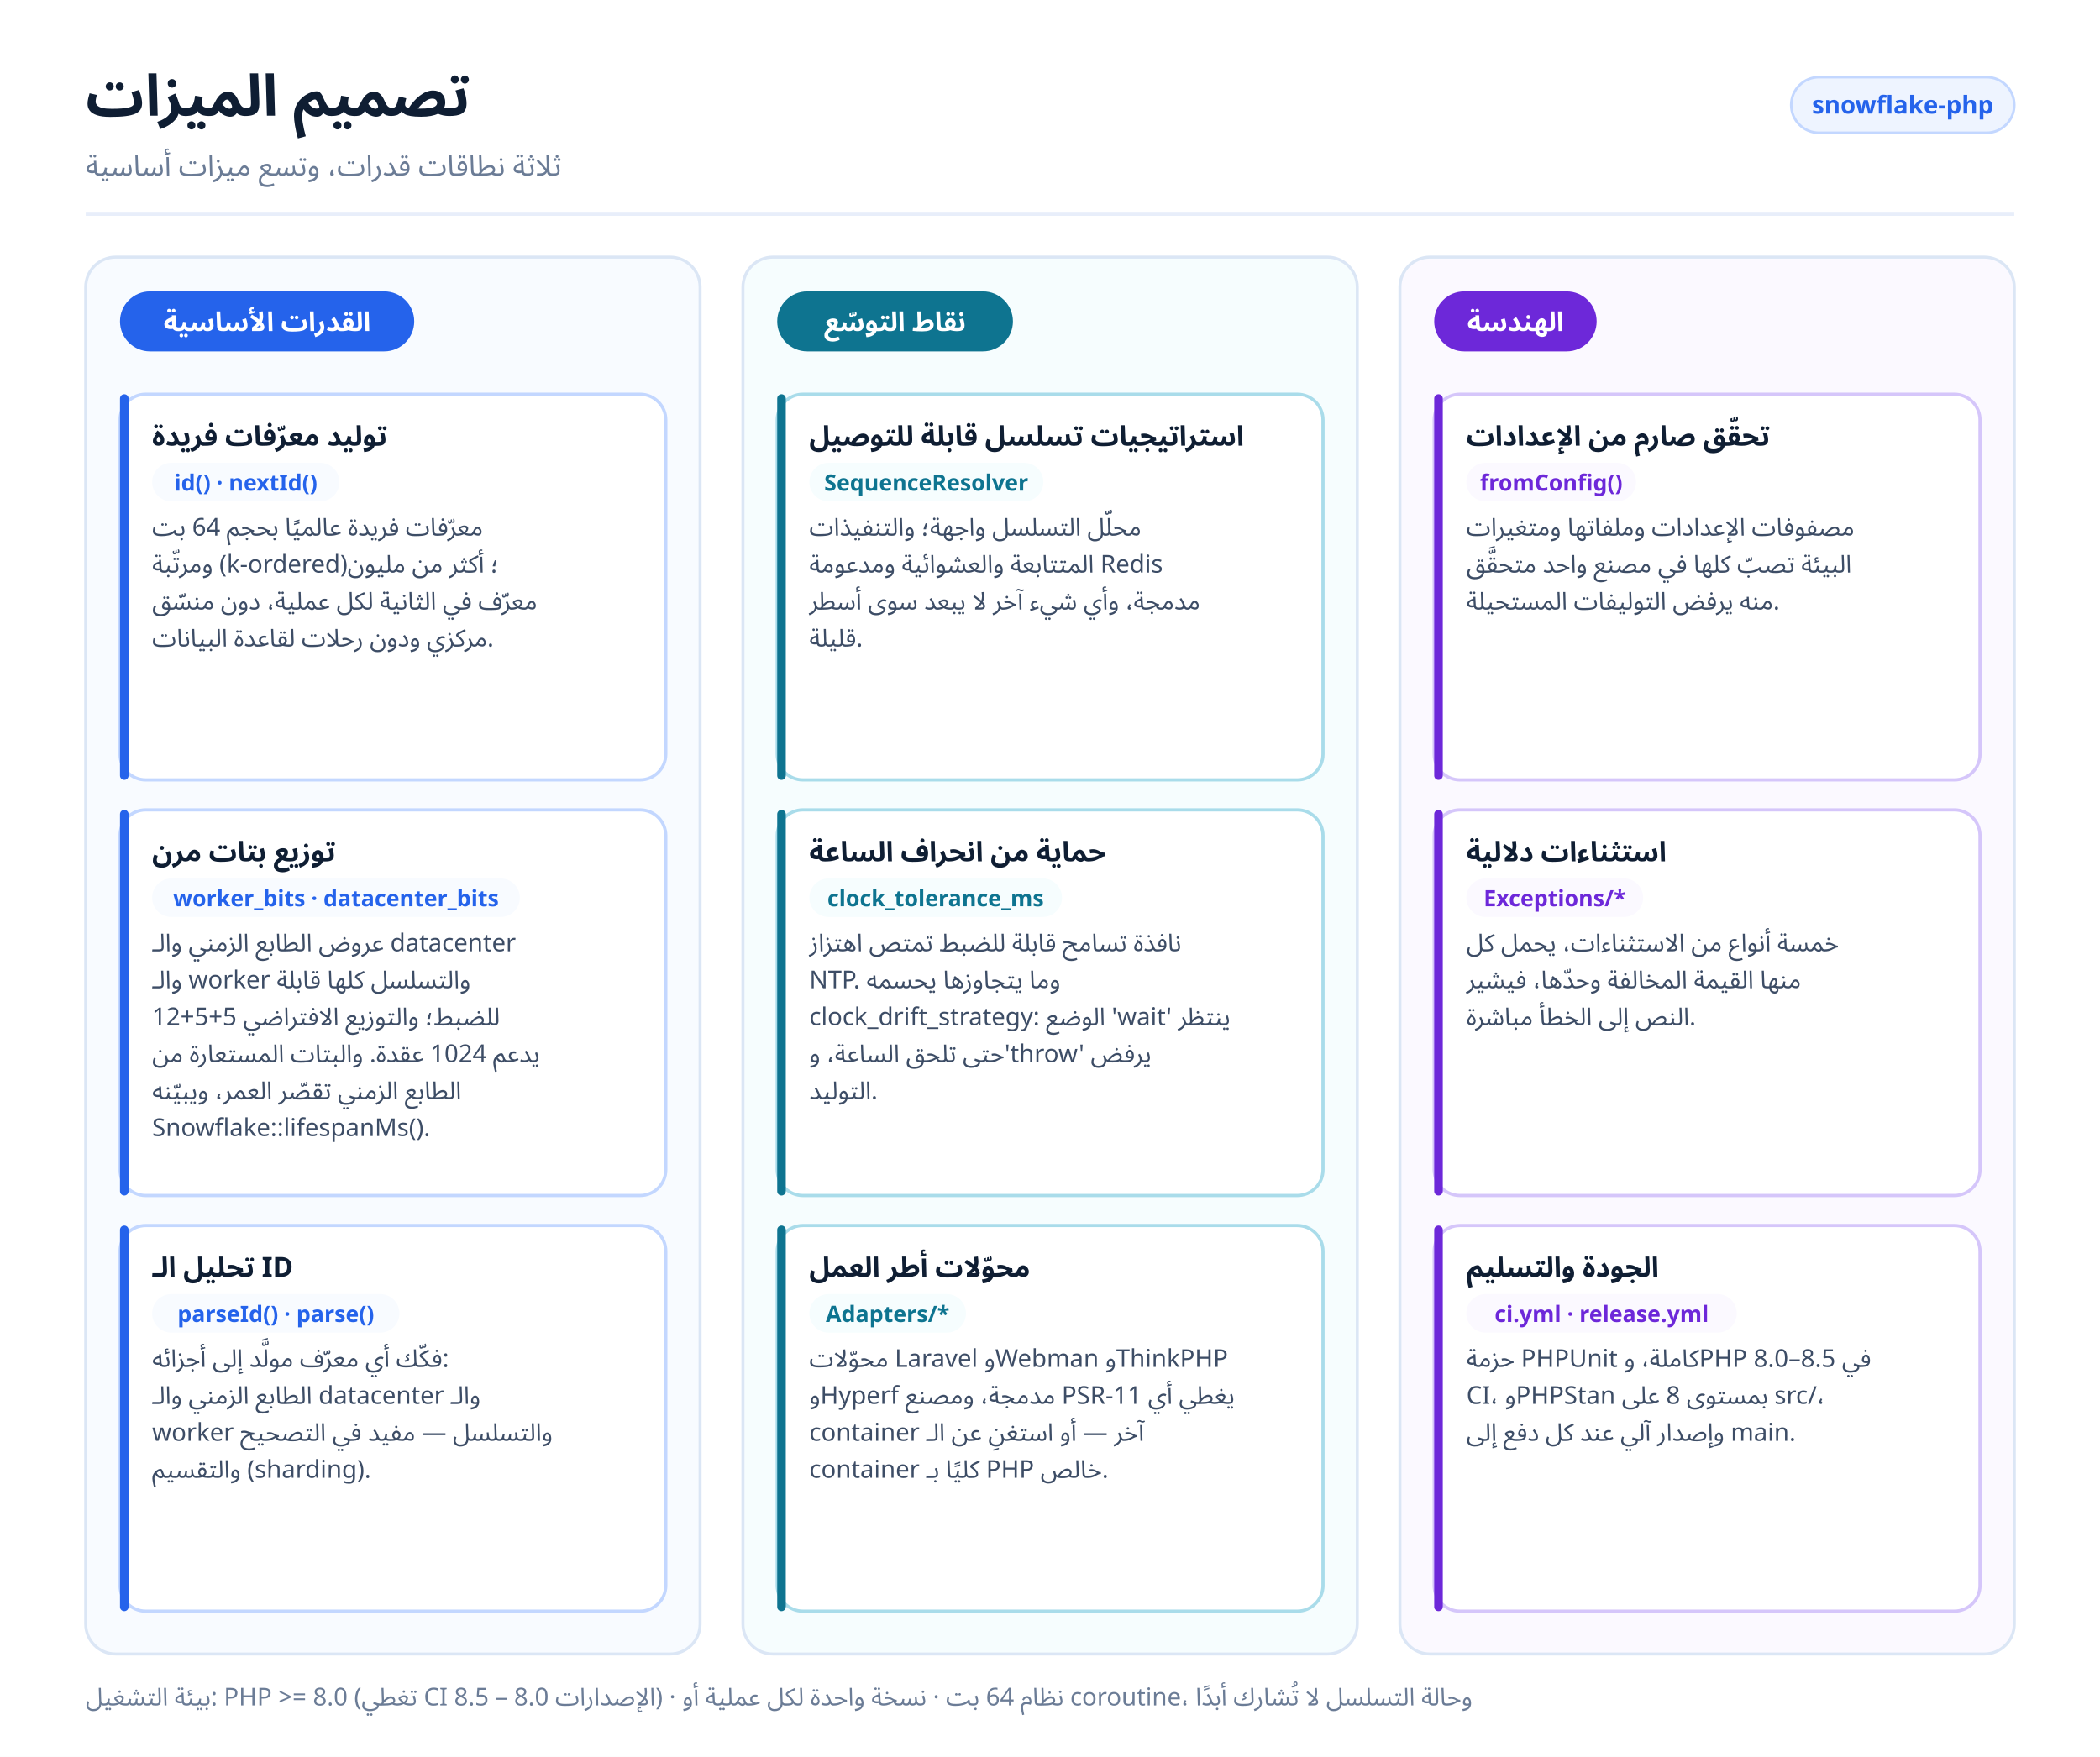
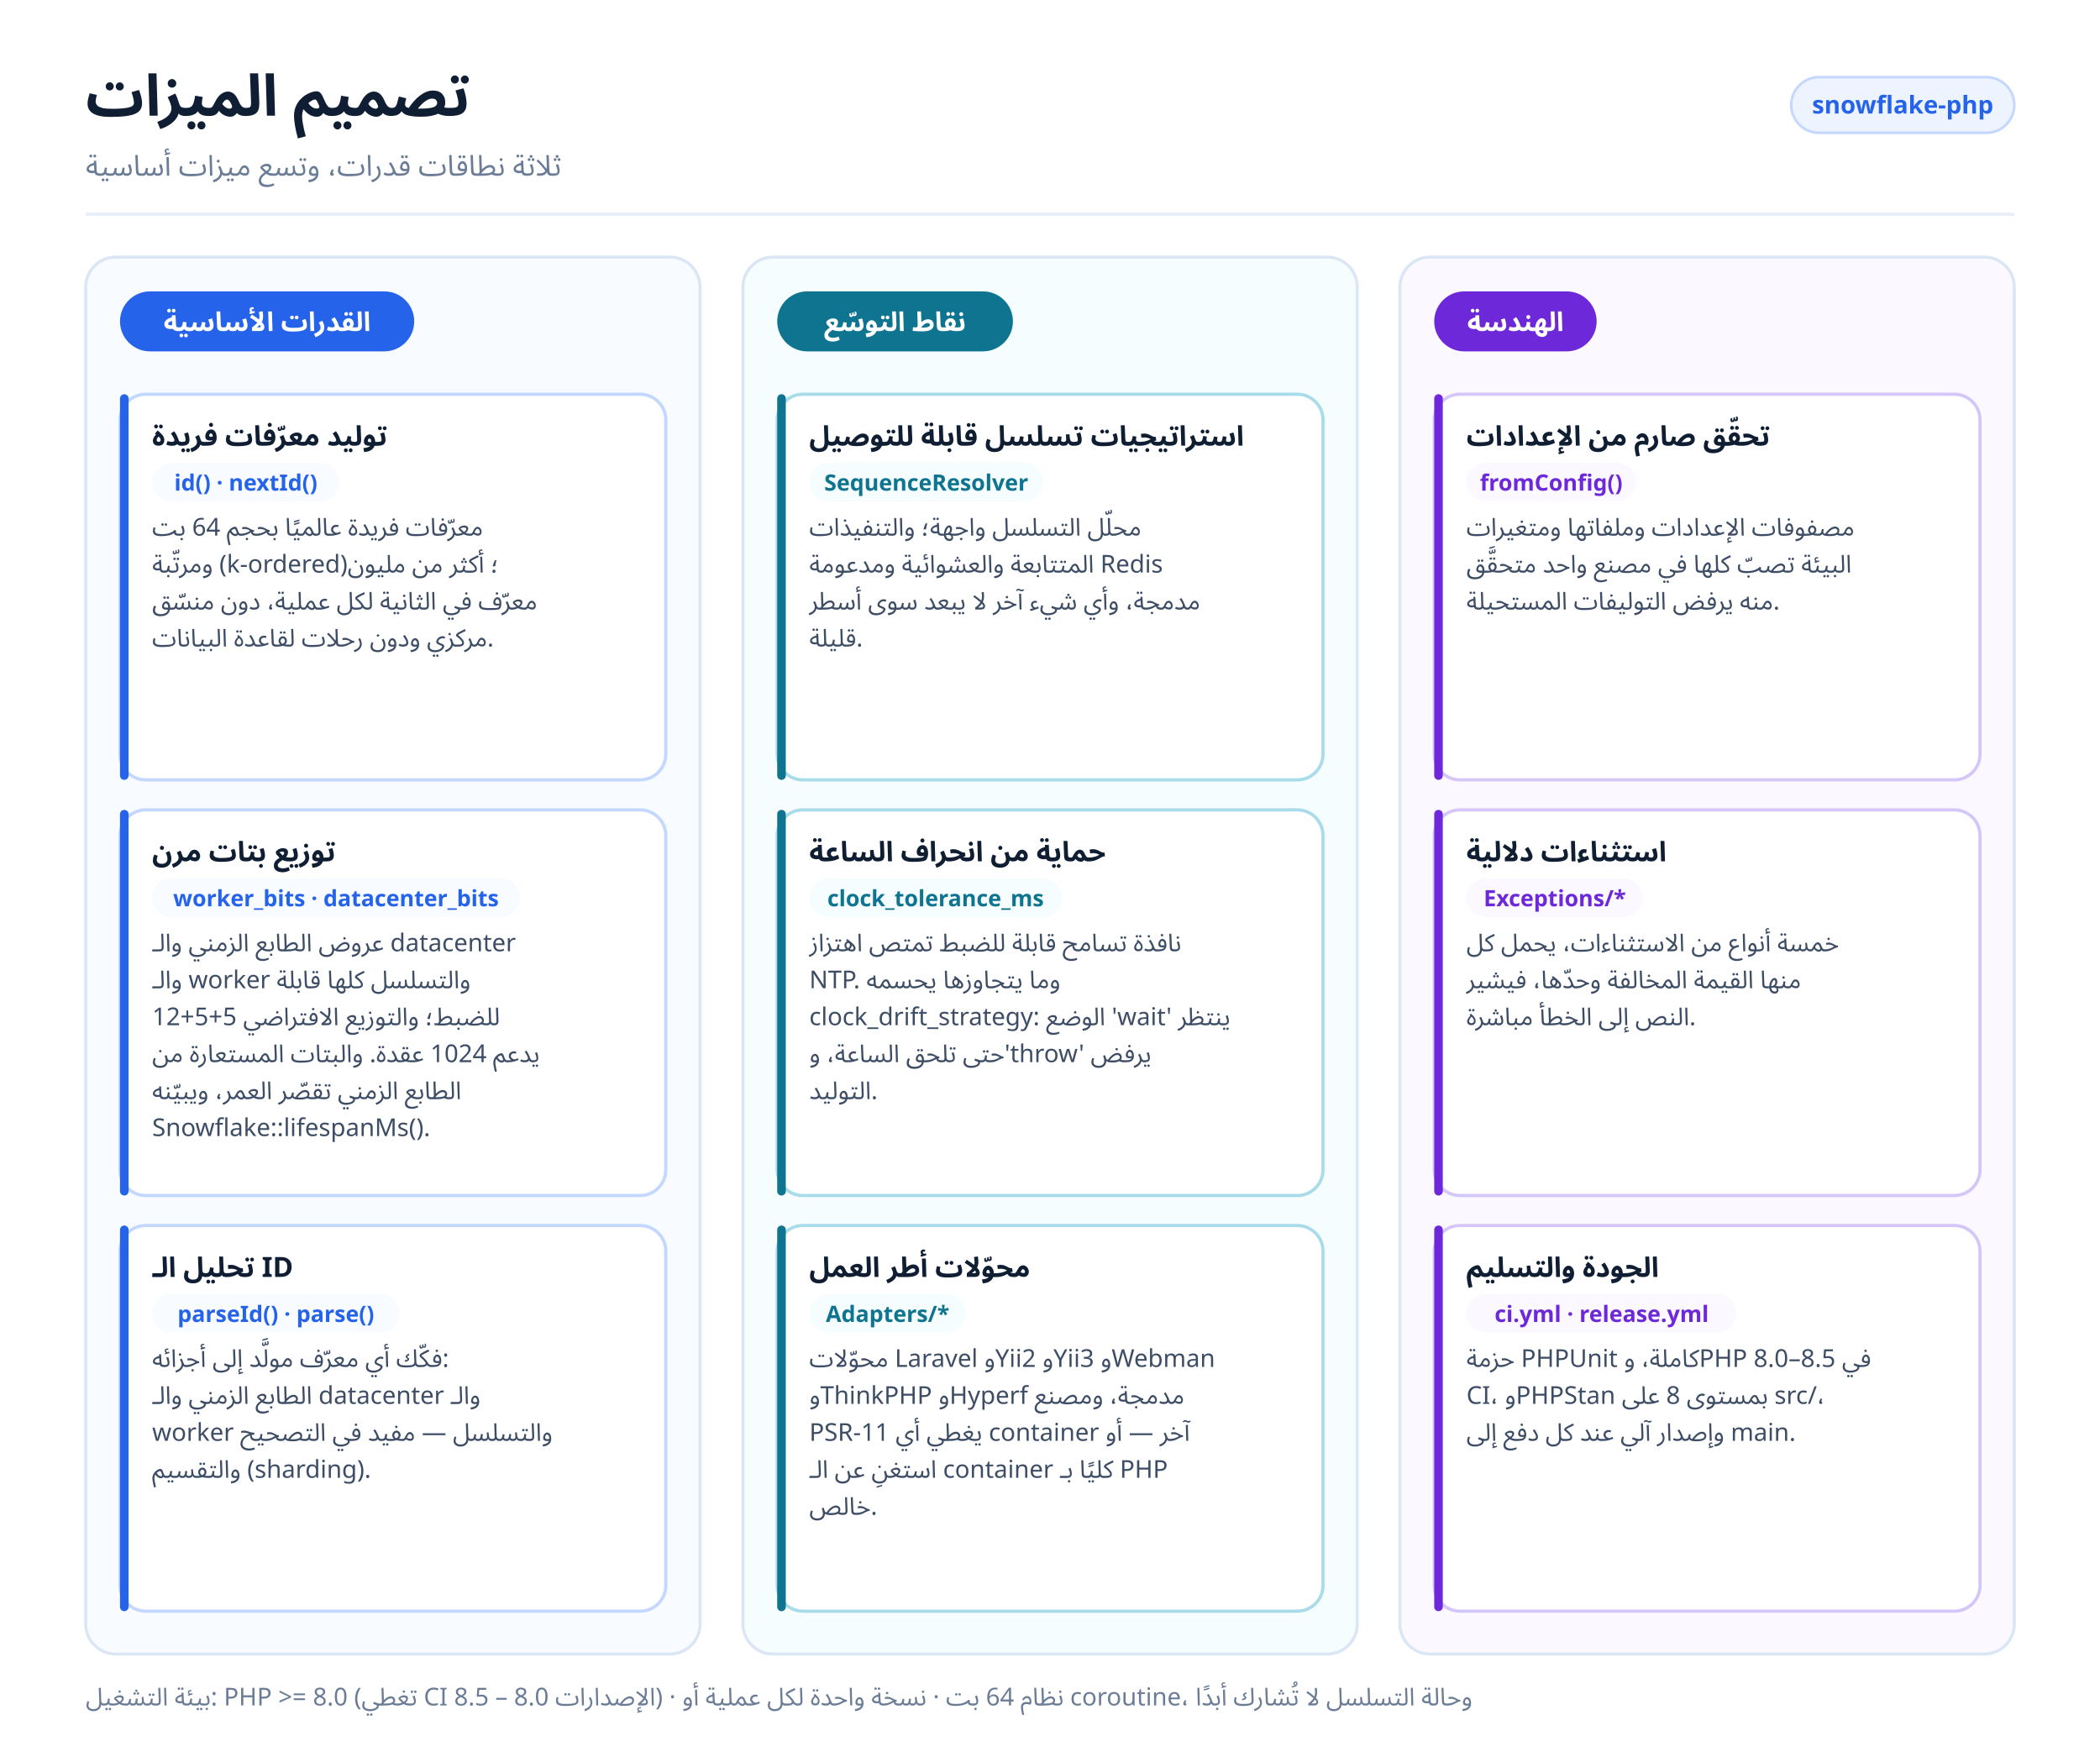
<svg xmlns="http://www.w3.org/2000/svg" viewBox="0 0 980 820" width="980" height="820" role="img" font-family="-apple-system, BlinkMacSystemFont, 'Segoe UI', 'Noto Sans', 'PingFang SC', 'Hiragino Sans', 'Yu Gothic', 'Malgun Gothic', Roboto, 'Noto Sans CJK SC', 'Source Han Sans SC', 'Microsoft YaHei', 'Kohinoor Devanagari', 'Devanagari Sangam MN', 'Nirmala UI', 'Noto Sans Devanagari', 'Bangla MN', 'Bangla Sangam MN', 'Noto Sans Bengali', 'Geeza Pro', 'Noto Sans Arabic', Arial, sans-serif">
  <defs>
</defs>
  <rect width="980" height="820" fill="#ffffff" />
  <text x="40" y="54" font-size="27.0" fill="#0f1e33" font-weight="700">تصميم الميزات</text>
  <text x="40" y="82" font-size="13.5" fill="#6b7c96" font-weight="400">ثلاثة نطاقات قدرات، وتسع ميزات أساسية</text>
  <line x1="40.0" y1="100.0" x2="940.0" y2="100.0" stroke="#e8eefa" stroke-width="1.5" stroke-linecap="butt" />
  <rect x="835.9" y="36.0" width="104.1" height="26.0" rx="13" fill="#eef4ff" stroke="#c3d7ff" stroke-width="1.2" />
  <text x="887.937" y="53" font-size="11.5" fill="#2563eb" font-weight="600" text-anchor="middle">snowflake-php</text>
  <rect x="40.0" y="120.0" width="286.7" height="652.0" rx="14" fill="#f8fbff" stroke="#dbe6f5" stroke-width="1.4" />
  <rect x="56.0" y="136.0" width="137.3" height="28.0" rx="14.0" fill="#2563eb" />
  <text x="124.666" y="154.5" font-size="12.5" fill="#fff" font-weight="600" text-anchor="middle">القدرات الأساسية</text>
  <rect x="56.0" y="184.0" width="254.7" height="180.0" rx="12" fill="#ffffff" stroke="#c3d7ff" stroke-width="1.5" />
  <rect x="56.0" y="184.0" width="4.0" height="180.0" rx="2" fill="#2563eb" />
  <text x="71.0" y="208" font-size="13.0" fill="#0f1e33" font-weight="700">توليد معرّفات فريدة</text>
  <rect x="71.0" y="216.0" width="87.4" height="18.0" rx="9" fill="#f8fbff" />
  <text x="114.721" y="229" font-size="10.5" fill="#2563eb" font-weight="600" text-anchor="middle">id() · nextId()</text>
  <text x="71.0" y="250.0" font-size="11.5" fill="#3d4d66" font-weight="400">معرّفات فريدة عالميًا بحجم 64 بت</text>
  <text x="71.0" y="267.25" font-size="11.5" fill="#3d4d66" font-weight="400">ومرتّبة (k-ordered)؛ أكثر من مليون</text>
  <text x="71.0" y="284.5" font-size="11.5" fill="#3d4d66" font-weight="400">معرّف في الثانية لكل عملية، دون منسّق</text>
  <text x="71.0" y="301.75" font-size="11.5" fill="#3d4d66" font-weight="400">مركزي ودون رحلات لقاعدة البيانات.</text>
  <rect x="56.0" y="378.0" width="254.7" height="180.0" rx="12" fill="#ffffff" stroke="#c3d7ff" stroke-width="1.5" />
  <rect x="56.0" y="378.0" width="4.0" height="180.0" rx="2" fill="#2563eb" />
  <text x="71.0" y="402" font-size="13.0" fill="#0f1e33" font-weight="700">توزيع بتات مرن</text>
  <rect x="71.0" y="410.0" width="171.6" height="18.0" rx="9" fill="#f8fbff" />
  <text x="156.781" y="423" font-size="10.5" fill="#2563eb" font-weight="600" text-anchor="middle">worker_bits · datacenter_bits</text>
  <text x="71.0" y="444.0" font-size="11.5" fill="#3d4d66" font-weight="400">عروض الطابع الزمني والـ datacenter</text>
  <text x="71.0" y="461.25" font-size="11.5" fill="#3d4d66" font-weight="400">والـ worker والتسلسل كلها قابلة</text>
  <text x="71.0" y="478.5" font-size="11.5" fill="#3d4d66" font-weight="400">للضبط؛ والتوزيع الافتراضي 5+5+12</text>
  <text x="71.0" y="495.75" font-size="11.5" fill="#3d4d66" font-weight="400">يدعم 1024 عقدة. والبتات المستعارة من</text>
  <text x="71.0" y="513.0" font-size="11.5" fill="#3d4d66" font-weight="400">الطابع الزمني تقصّر العمر، ويبيّنه</text>
  <text x="71.0" y="530.25" font-size="11.5" fill="#3d4d66" font-weight="400">Snowflake::lifespanMs().</text>
  <rect x="56.0" y="572.0" width="254.7" height="180.0" rx="12" fill="#ffffff" stroke="#c3d7ff" stroke-width="1.5" />
  <rect x="56.0" y="572.0" width="4.0" height="180.0" rx="2" fill="#2563eb" />
  <text x="71.0" y="596" font-size="13.0" fill="#0f1e33" font-weight="700">تحليل الـ ID</text>
  <rect x="71.0" y="604.0" width="115.4" height="18.0" rx="9" fill="#f8fbff" />
  <text x="128.723" y="617" font-size="10.5" fill="#2563eb" font-weight="600" text-anchor="middle">parseId() · parse()</text>
  <text x="71.0" y="638.0" font-size="11.5" fill="#3d4d66" font-weight="400">فكّك أي معرّف مولَّد إلى أجزائه:</text>
  <text x="71.0" y="655.25" font-size="11.5" fill="#3d4d66" font-weight="400">الطابع الزمني والـ datacenter والـ</text>
  <text x="71.0" y="672.5" font-size="11.5" fill="#3d4d66" font-weight="400">worker والتسلسل — مفيد في التصحيح</text>
  <text x="71.0" y="689.75" font-size="11.5" fill="#3d4d66" font-weight="400">والتقسيم (sharding).</text>
  <rect x="346.7" y="120.0" width="286.7" height="652.0" rx="14" fill="#f6fdfe" stroke="#dbe6f5" stroke-width="1.4" />
  <rect x="362.7" y="136.0" width="110.0" height="28.0" rx="14.0" fill="#0e7490" />
  <text x="417.682" y="154.5" font-size="12.5" fill="#fff" font-weight="600" text-anchor="middle">نقاط التوسّع</text>
  <rect x="362.7" y="184.0" width="254.7" height="180.0" rx="12" fill="#ffffff" stroke="#a9dcea" stroke-width="1.5" />
  <rect x="362.7" y="184.0" width="4.0" height="180.0" rx="2" fill="#0e7490" />
  <text x="377.667" y="208" font-size="13.0" fill="#0f1e33" font-weight="700">استراتيجيات تسلسل قابلة للتوصيل</text>
  <rect x="377.7" y="216.0" width="109.2" height="18.0" rx="9" fill="#f6fdfe" />
  <text x="432.247" y="229" font-size="10.5" fill="#0e7490" font-weight="600" text-anchor="middle">SequenceResolver</text>
  <text x="377.667" y="250.0" font-size="11.5" fill="#3d4d66" font-weight="400">محلّل التسلسل واجهة؛ والتنفيذات</text>
  <text x="377.667" y="267.25" font-size="11.5" fill="#3d4d66" font-weight="400">المتتابعة والعشوائية ومدعومة Redis</text>
  <text x="377.667" y="284.5" font-size="11.5" fill="#3d4d66" font-weight="400">مدمجة، وأي شيء آخر لا يبعد سوى أسطر</text>
  <text x="377.667" y="301.75" font-size="11.5" fill="#3d4d66" font-weight="400">قليلة.</text>
  <rect x="362.7" y="378.0" width="254.7" height="180.0" rx="12" fill="#ffffff" stroke="#a9dcea" stroke-width="1.5" />
  <rect x="362.7" y="378.0" width="4.0" height="180.0" rx="2" fill="#0e7490" />
  <text x="377.667" y="402" font-size="13.0" fill="#0f1e33" font-weight="700">حماية من انحراف الساعة</text>
  <rect x="377.7" y="410.0" width="117.9" height="18.0" rx="9" fill="#f6fdfe" />
  <text x="436.602" y="423" font-size="10.5" fill="#0e7490" font-weight="600" text-anchor="middle">clock_tolerance_ms</text>
  <text x="377.667" y="444.0" font-size="11.5" fill="#3d4d66" font-weight="400">نافذة تسامح قابلة للضبط تمتص اهتزاز</text>
  <text x="377.667" y="461.25" font-size="11.5" fill="#3d4d66" font-weight="400">NTP. وما يتجاوزها يحسمه</text>
  <text x="377.667" y="478.5" font-size="11.5" fill="#3d4d66" font-weight="400">clock_drift_strategy: الوضع 'wait' ينتظر</text>
  <text x="377.667" y="495.75" font-size="11.5" fill="#3d4d66" font-weight="400">حتى تلحق الساعة، و'throw' يرفض</text>
  <text x="377.667" y="513.0" font-size="11.5" fill="#3d4d66" font-weight="400">التوليد.</text>
  <rect x="362.7" y="572.0" width="254.7" height="180.0" rx="12" fill="#ffffff" stroke="#a9dcea" stroke-width="1.5" />
  <rect x="362.7" y="572.0" width="4.0" height="180.0" rx="2" fill="#0e7490" />
  <text x="377.667" y="596" font-size="13.0" fill="#0f1e33" font-weight="700">محوّلات أطر العمل</text>
  <rect x="377.7" y="604.0" width="73.1" height="18.0" rx="9" fill="#f6fdfe" />
  <text x="414.221" y="617" font-size="10.5" fill="#0e7490" font-weight="600" text-anchor="middle">Adapters/*</text>
-   <text x="377.667" y="638.0" font-size="11.5" fill="#3d4d66" font-weight="400">محوّلات Laravel وWebman وThinkPHP</text>
-   <text x="377.667" y="655.25" font-size="11.5" fill="#3d4d66" font-weight="400">وHyperf مدمجة، ومصنع PSR-11 يغطي أي</text>
-   <text x="377.667" y="672.5" font-size="11.5" fill="#3d4d66" font-weight="400">container آخر — أو استغنِ عن الـ</text>
-   <text x="377.667" y="689.75" font-size="11.5" fill="#3d4d66" font-weight="400">container كليًا بـ PHP خالص.</text>
+   <text x="377.667" y="638.0" font-size="11.5" fill="#3d4d66" font-weight="400">محوّلات Laravel وYii2 وYii3 وWebman</text>
+   <text x="377.667" y="655.25" font-size="11.5" fill="#3d4d66" font-weight="400">وThinkPHP وHyperf مدمجة، ومصنع</text>
+   <text x="377.667" y="672.5" font-size="11.5" fill="#3d4d66" font-weight="400">PSR-11 يغطي أي container آخر — أو</text>
+   <text x="377.667" y="689.75" font-size="11.5" fill="#3d4d66" font-weight="400">استغنِ عن الـ container كليًا بـ PHP</text>
+   <text x="377.667" y="707.0" font-size="11.5" fill="#3d4d66" font-weight="400">خالص.</text>
  <rect x="653.3" y="120.0" width="286.7" height="652.0" rx="14" fill="#fbf9ff" stroke="#dbe6f5" stroke-width="1.4" />
  <rect x="669.3" y="136.0" width="75.8" height="28.0" rx="14.0" fill="#6d28d9" />
  <text x="707.221" y="154.5" font-size="12.5" fill="#fff" font-weight="600" text-anchor="middle">الهندسة</text>
  <rect x="669.3" y="184.0" width="254.7" height="180.0" rx="12" fill="#ffffff" stroke="#d5c6fa" stroke-width="1.5" />
  <rect x="669.3" y="184.0" width="4.0" height="180.0" rx="2" fill="#6d28d9" />
  <text x="684.333" y="208" font-size="13.0" fill="#0f1e33" font-weight="700">تحقّق صارم من الإعدادات</text>
  <rect x="684.3" y="216.0" width="79.2" height="18.0" rx="9" fill="#fbf9ff" />
  <text x="723.92" y="229" font-size="10.5" fill="#6d28d9" font-weight="600" text-anchor="middle">fromConfig()</text>
  <text x="684.333" y="250.0" font-size="11.5" fill="#3d4d66" font-weight="400">مصفوفات الإعدادات وملفاتها ومتغيرات</text>
  <text x="684.333" y="267.25" font-size="11.5" fill="#3d4d66" font-weight="400">البيئة تصبّ كلها في مصنع واحد متحقَّق</text>
  <text x="684.333" y="284.5" font-size="11.5" fill="#3d4d66" font-weight="400">منه يرفض التوليفات المستحيلة.</text>
  <rect x="669.3" y="378.0" width="254.7" height="180.0" rx="12" fill="#ffffff" stroke="#d5c6fa" stroke-width="1.5" />
  <rect x="669.3" y="378.0" width="4.0" height="180.0" rx="2" fill="#6d28d9" />
  <text x="684.333" y="402" font-size="13.0" fill="#0f1e33" font-weight="700">استثناءات دلالية</text>
  <rect x="684.3" y="410.0" width="82.5" height="18.0" rx="9" fill="#fbf9ff" />
  <text x="725.574" y="423" font-size="10.5" fill="#6d28d9" font-weight="600" text-anchor="middle">Exceptions/*</text>
  <text x="684.333" y="444.0" font-size="11.5" fill="#3d4d66" font-weight="400">خمسة أنواع من الاستثناءات، يحمل كل</text>
  <text x="684.333" y="461.25" font-size="11.5" fill="#3d4d66" font-weight="400">منها القيمة المخالفة وحدّها، فيشير</text>
  <text x="684.333" y="478.5" font-size="11.5" fill="#3d4d66" font-weight="400">النص إلى الخطأ مباشرة.</text>
  <rect x="669.3" y="572.0" width="254.7" height="180.0" rx="12" fill="#ffffff" stroke="#d5c6fa" stroke-width="1.5" />
  <rect x="669.3" y="572.0" width="4.0" height="180.0" rx="2" fill="#6d28d9" />
  <text x="684.333" y="596" font-size="13.0" fill="#0f1e33" font-weight="700">الجودة والتسليم</text>
  <rect x="684.3" y="604.0" width="126.2" height="18.0" rx="9" fill="#fbf9ff" />
  <text x="747.458" y="617" font-size="10.5" fill="#6d28d9" font-weight="600" text-anchor="middle">ci.yml · release.yml</text>
  <text x="684.333" y="638.0" font-size="11.5" fill="#3d4d66" font-weight="400">حزمة PHPUnit كاملة، وPHP 8.0–8.5 في</text>
  <text x="684.333" y="655.25" font-size="11.5" fill="#3d4d66" font-weight="400">CI، وPHPStan بمستوى 8 على src/،</text>
  <text x="684.333" y="672.5" font-size="11.5" fill="#3d4d66" font-weight="400">وإصدار آلي عند كل دفع إلى main.</text>
  <text x="40" y="796" font-size="11.5" fill="#6b7c96" font-weight="400">بيئة التشغيل: PHP &gt;= 8.0 (تغطي CI الإصدارات 8.0 – 8.5) · نظام 64 بت · نسخة واحدة لكل عملية أو coroutine، وحالة التسلسل لا تُشارك أبدًا</text>
</svg>
